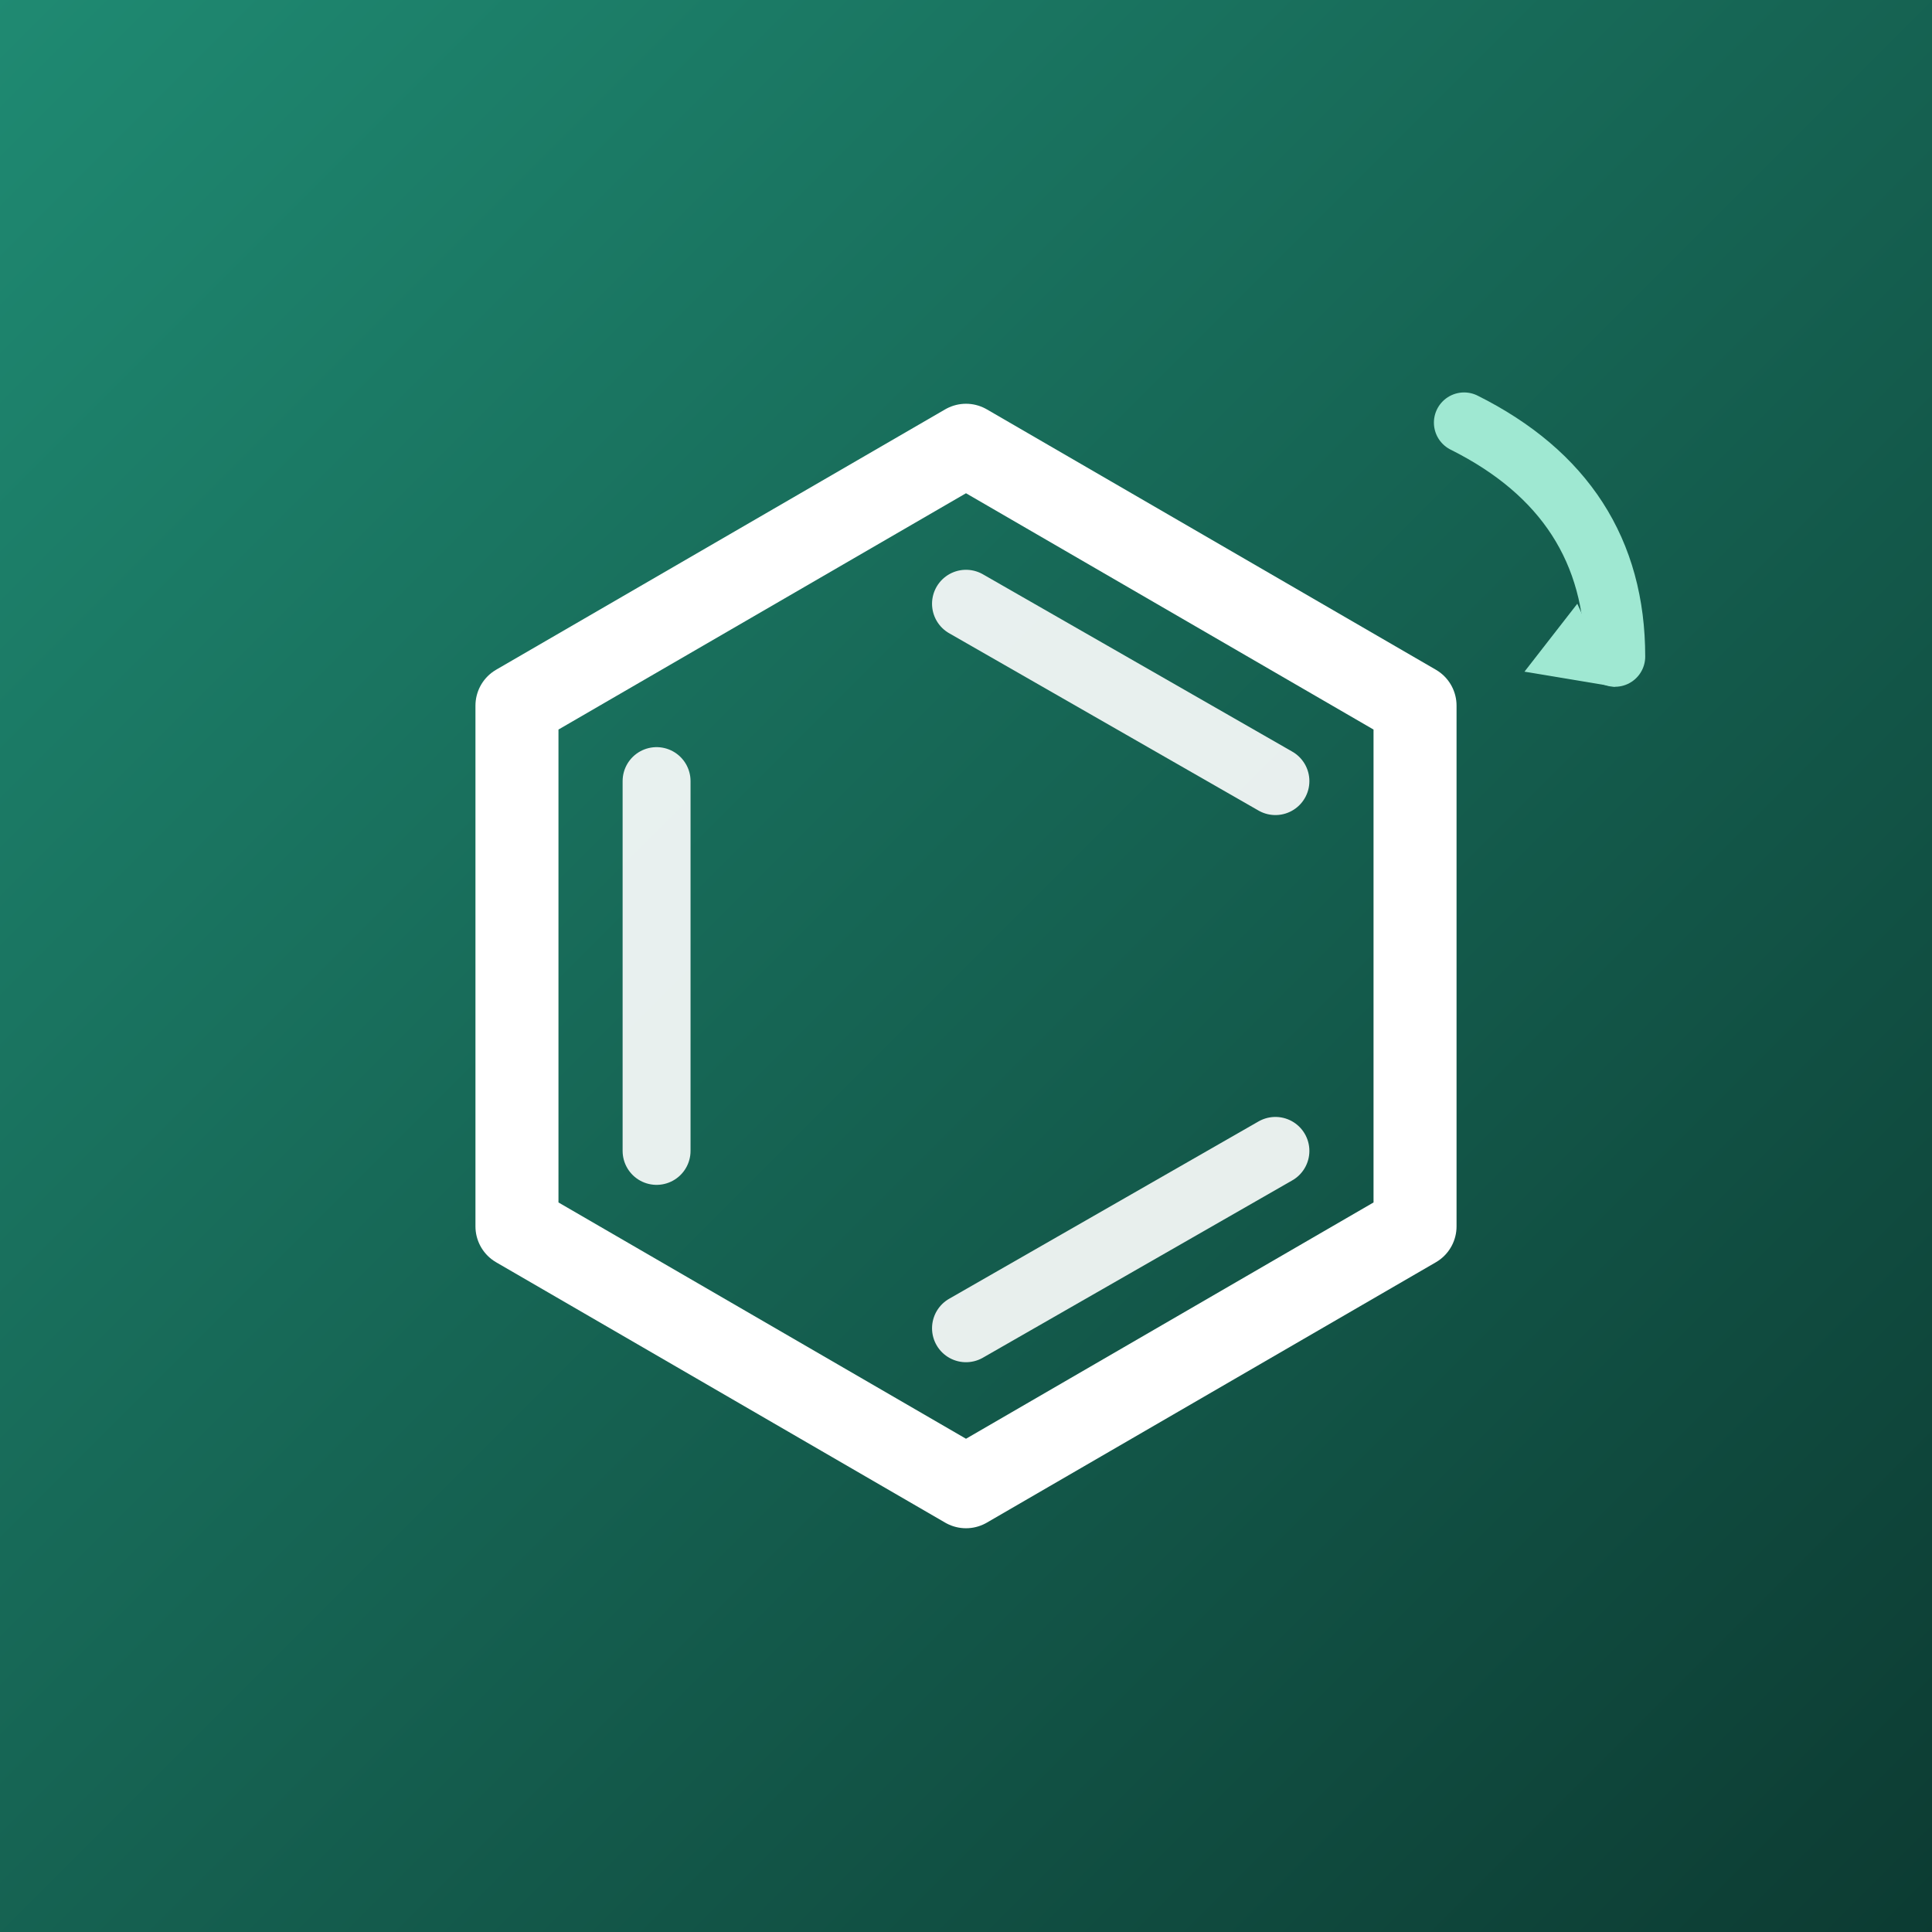
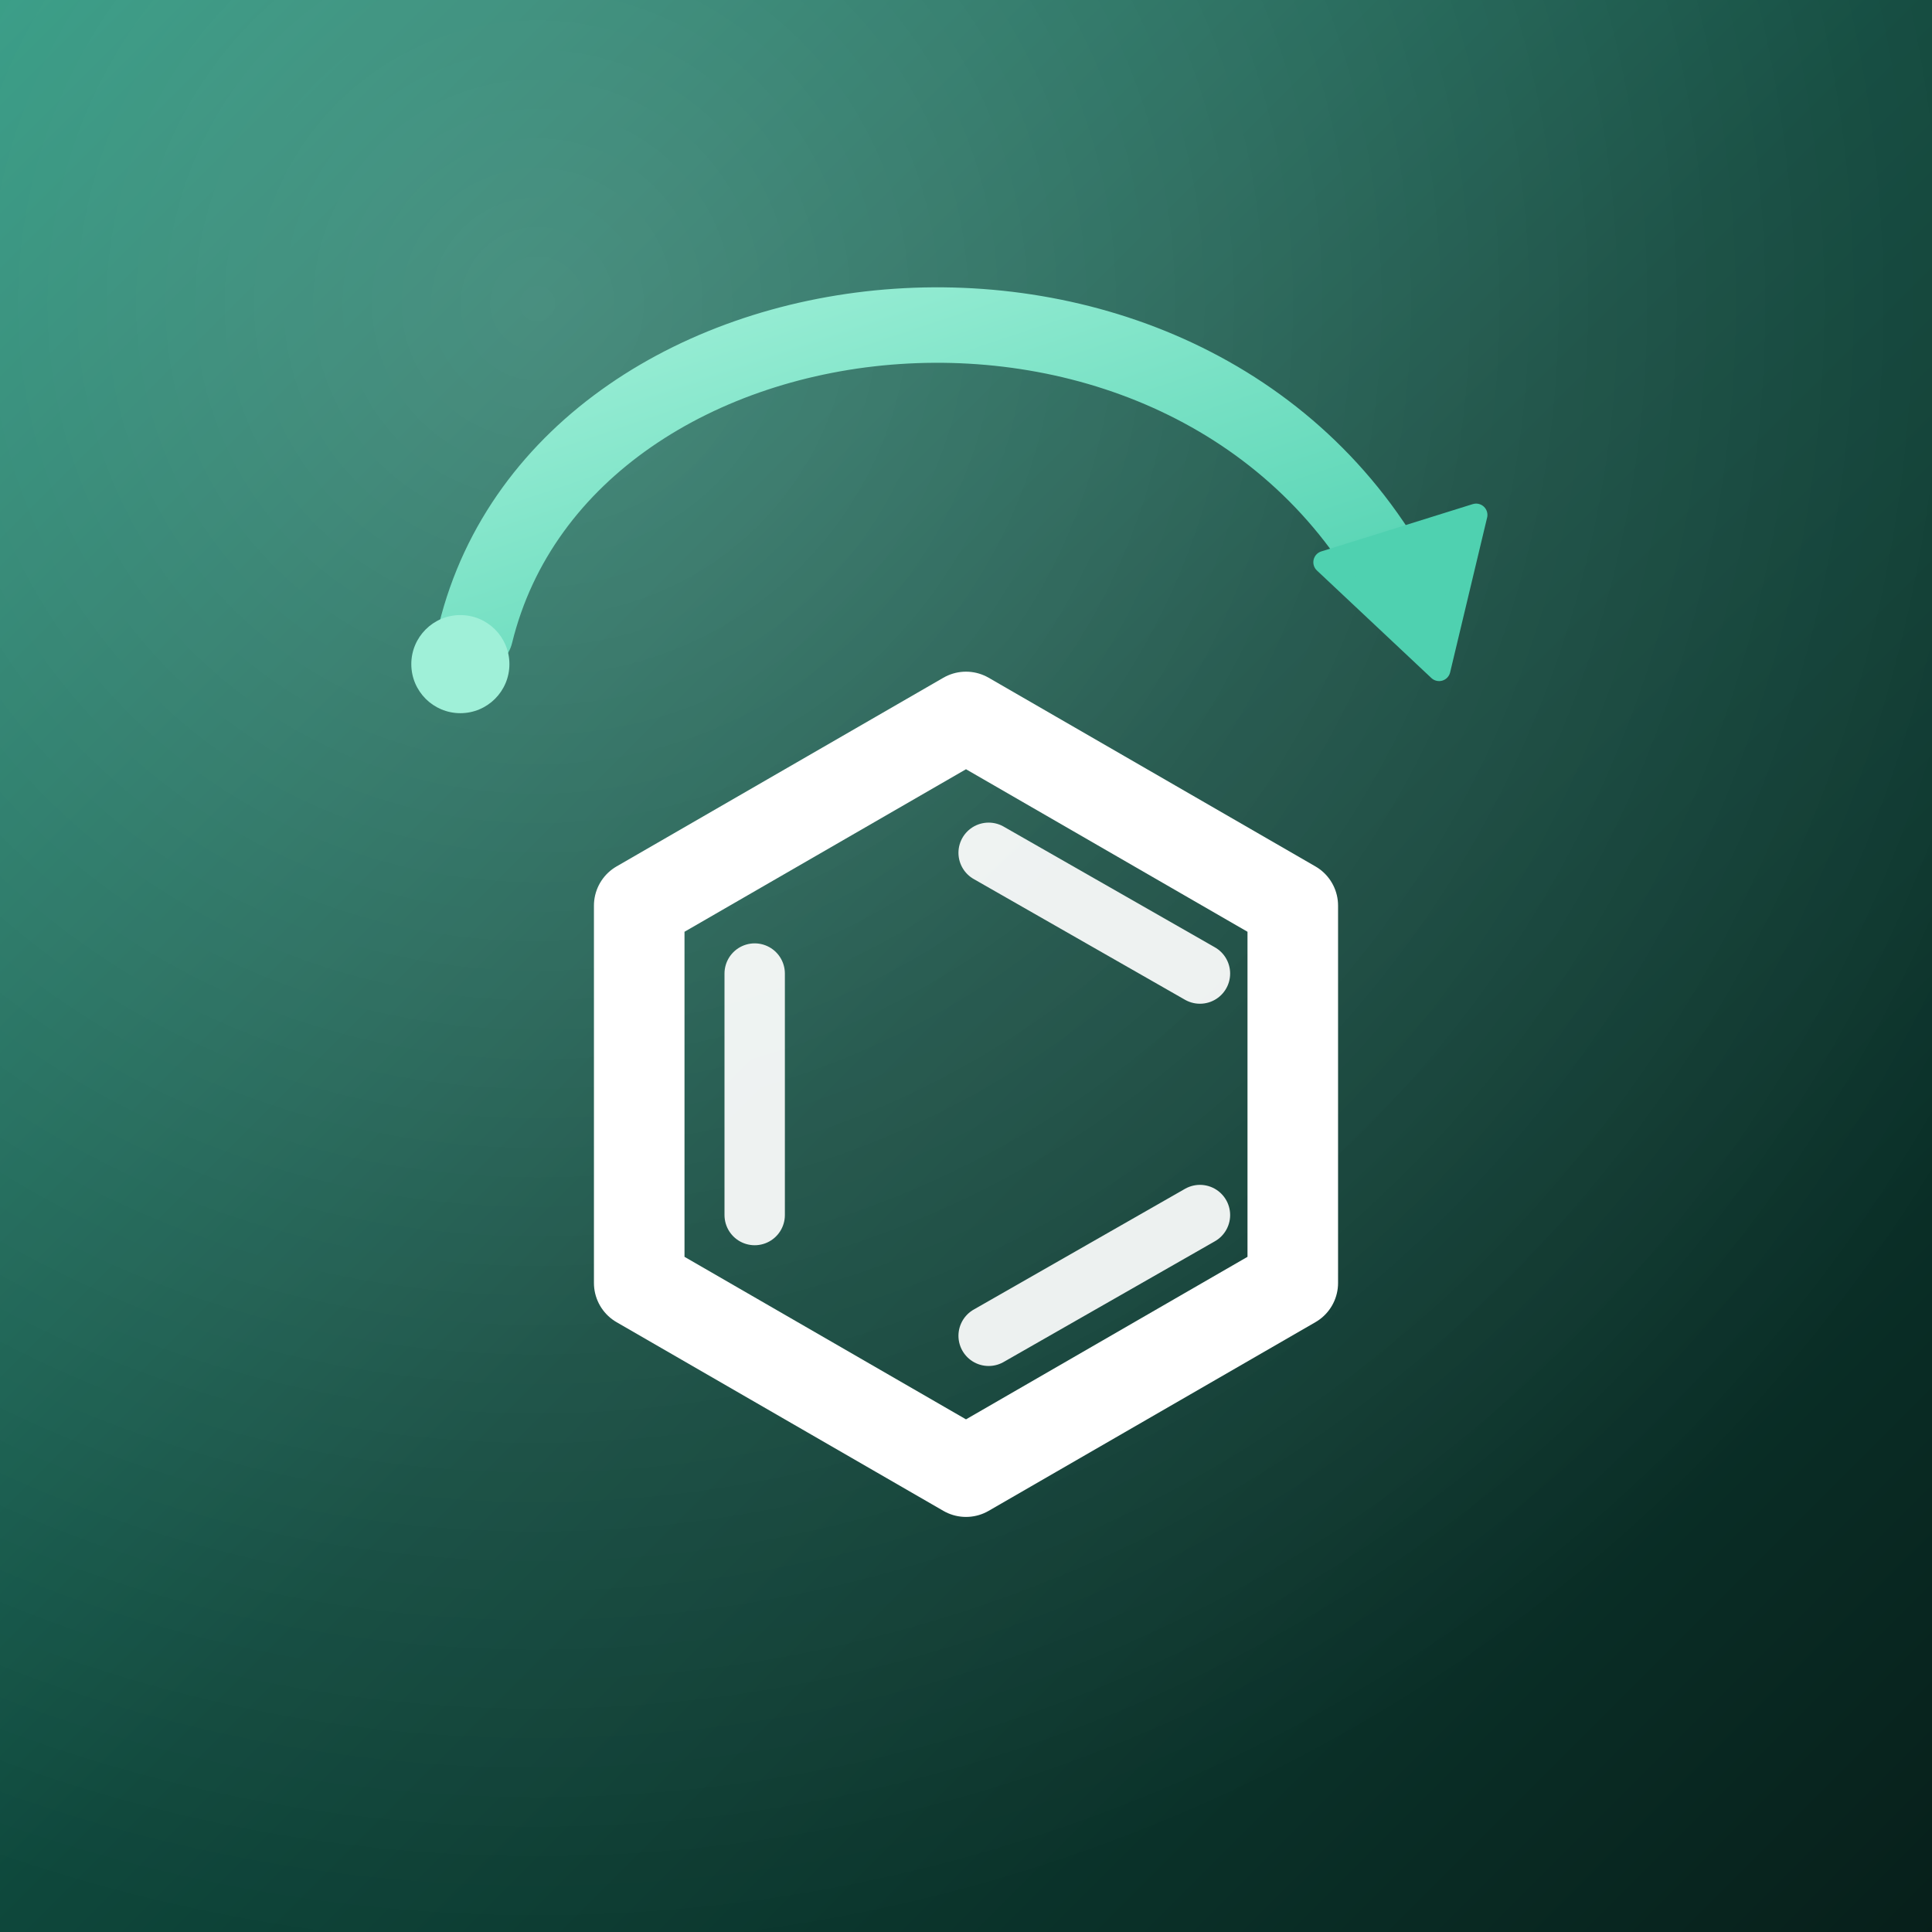
<svg xmlns="http://www.w3.org/2000/svg" viewBox="0 0 512 512">
  <defs>
    <linearGradient id="g" x1="0" y1="0" x2="1" y2="1">
-       <stop offset="0" stop-color="#1f8a72" />
-       <stop offset="1" stop-color="#0c3b32" />
+       <stop offset="0" stop-color="#1c8f75" />
+       <stop offset=".5" stop-color="#0e473b" />
+       <stop offset="1" stop-color="#071f1a" />
+     </linearGradient>
+     <radialGradient id="h" cx=".28" cy=".16" r=".85">
+       <stop offset="0" stop-color="#fff" stop-opacity=".22" />
+       <stop offset="1" stop-color="#fff" stop-opacity="0" />
+     </radialGradient>
+     <linearGradient id="s" x1="0" y1="0" x2="1" y2="1">
+       <stop offset="0" stop-color="#9ff0d8" />
+       <stop offset="1" stop-color="#4fd1b0" />
    </linearGradient>
  </defs>
  <rect width="512" height="512" fill="url(#g)" />
-   <g fill="none" stroke="#fff" stroke-width="22" stroke-linecap="round" stroke-linejoin="round">
-     <path d="M256 118 L375 187 L375 325 L256 394 L137 325 L137 187 Z" />
-     <path d="M256 160 L338 207 M338 305 L256 352 M174 305 L174 207" stroke-width="18" opacity=".9" />
+   <rect width="512" height="512" fill="url(#h)" />
+   <g fill="none" stroke="#fff" stroke-linecap="round" stroke-linejoin="round">
+     <path d="M256 190 L342.6 240 L342.6 340 L256 390 L169.4 340 L169.4 240 Z" stroke-width="24" />
+     <path d="M262 226 L318 258 M318 322 L262 354 M200 322 L200 258" stroke-width="16" opacity=".92" />
  </g>
-   <path d="M388 112 q40 20 40 62" fill="none" stroke="#9fe8d2" stroke-width="16" stroke-linecap="round" />
-   <path d="M418 160 l10 22 l-24 -4z" fill="#9fe8d2" />
+   <path d="M126 168 C 150 70, 318 52, 372 158" fill="none" stroke="url(#s)" stroke-width="20" stroke-linecap="round" />
+   <path d="M384 176 L350 152 L388 134 Z" fill="#4fd1b0" stroke="#4fd1b0" stroke-width="6" stroke-linejoin="round" transform="rotate(8 372 158)" />
+   <circle cx="122" cy="176" r="13" fill="#9ff0d8" />
</svg>
